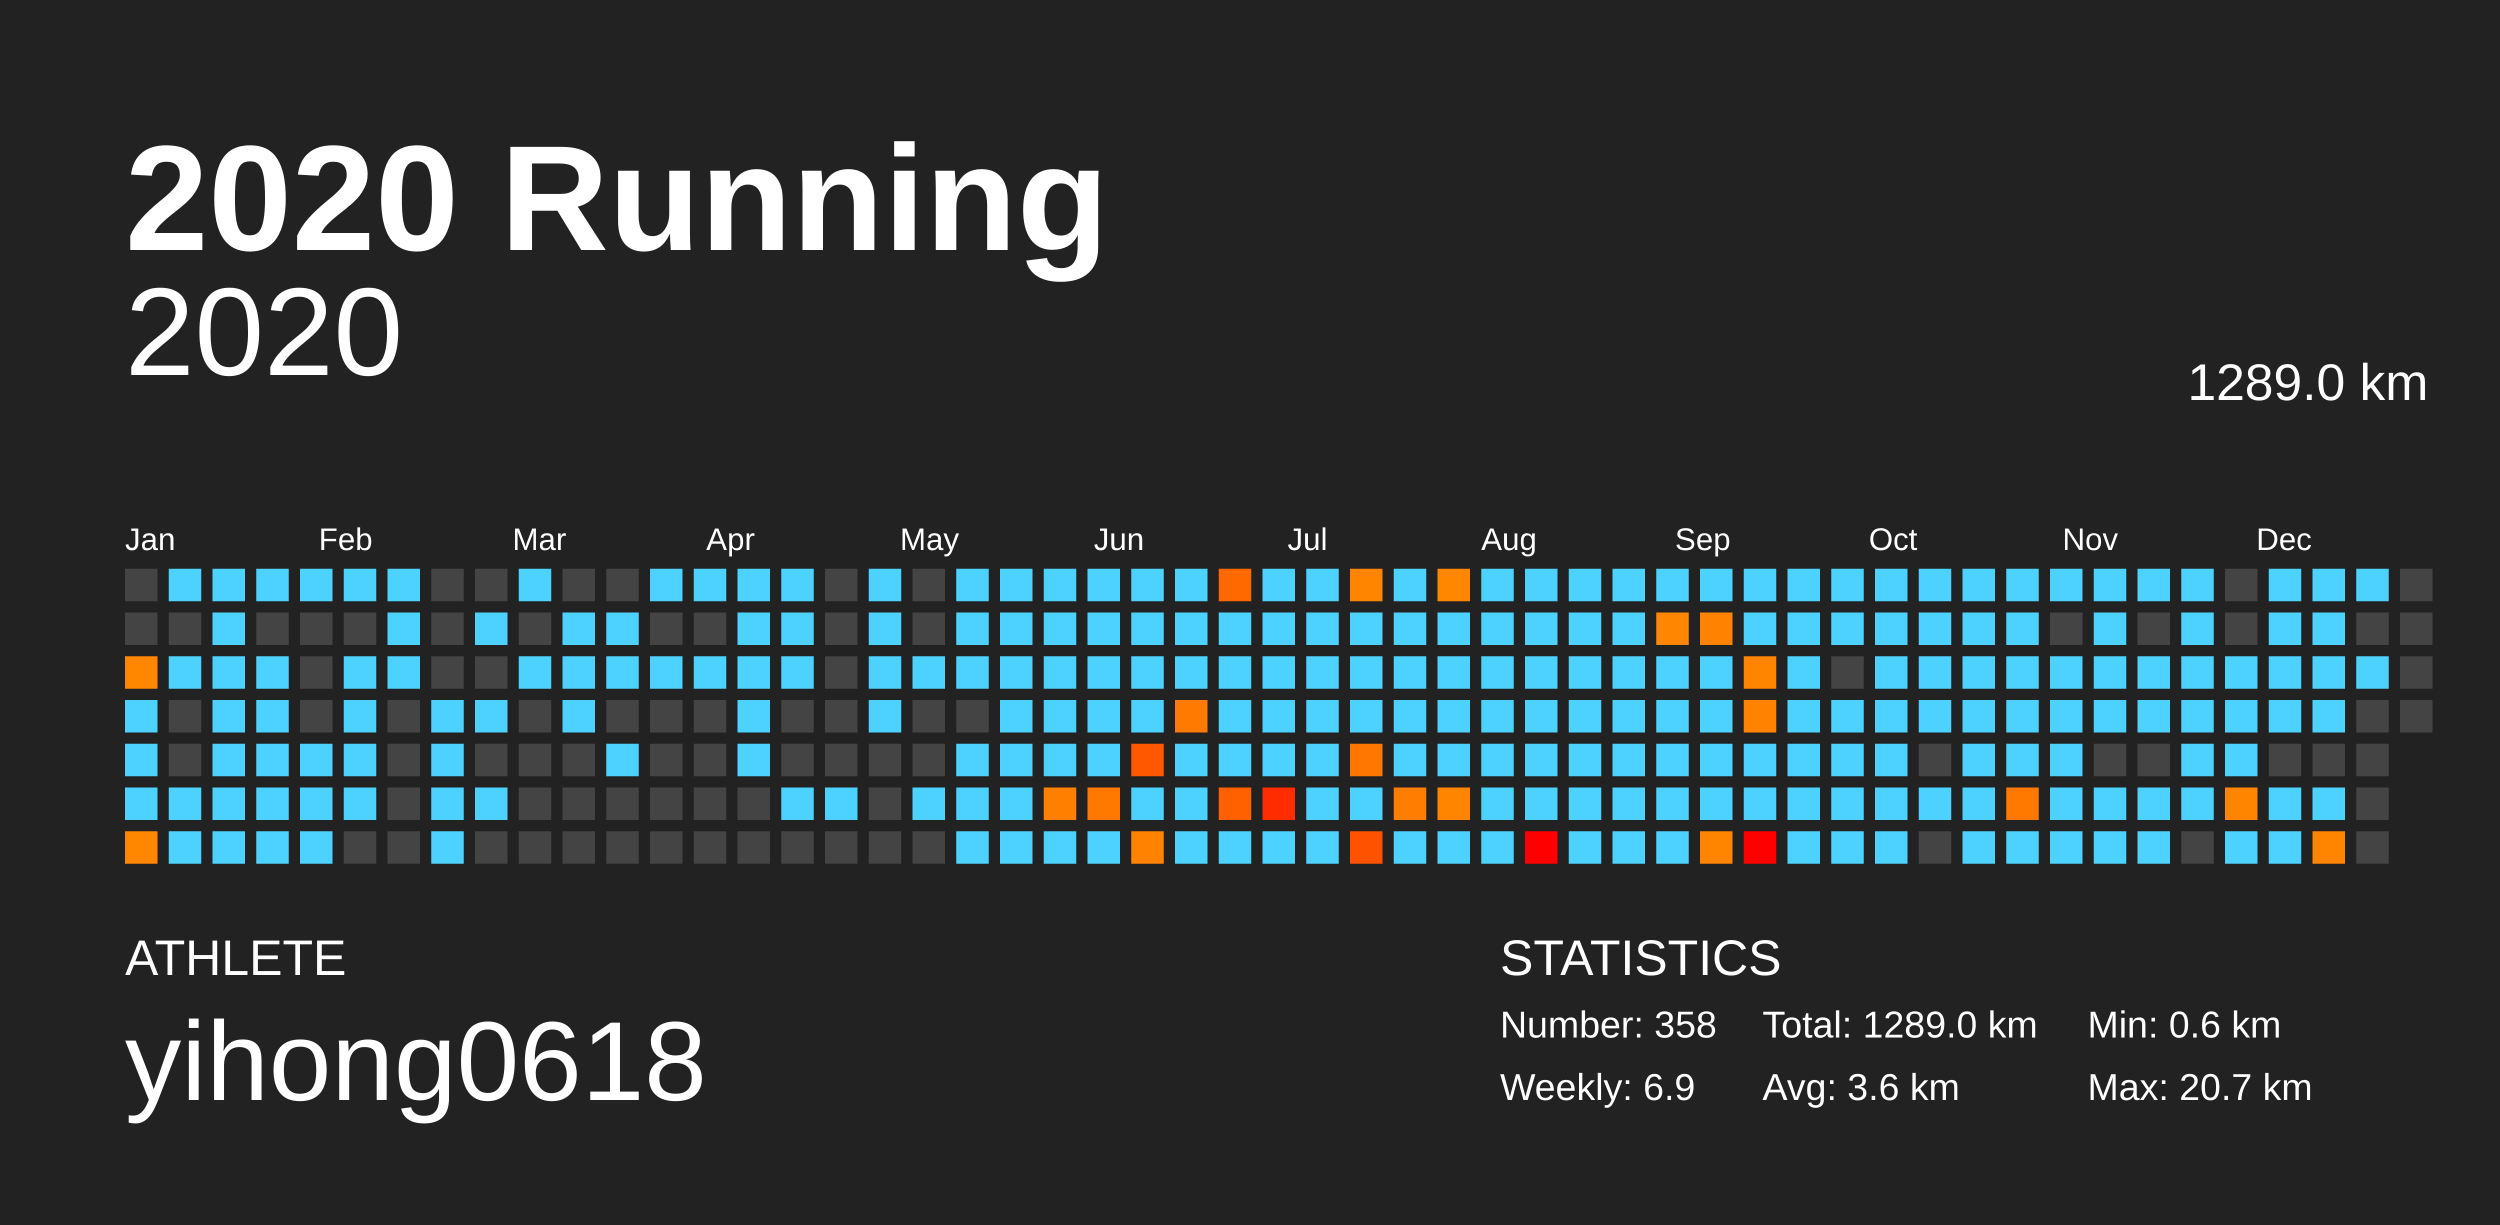
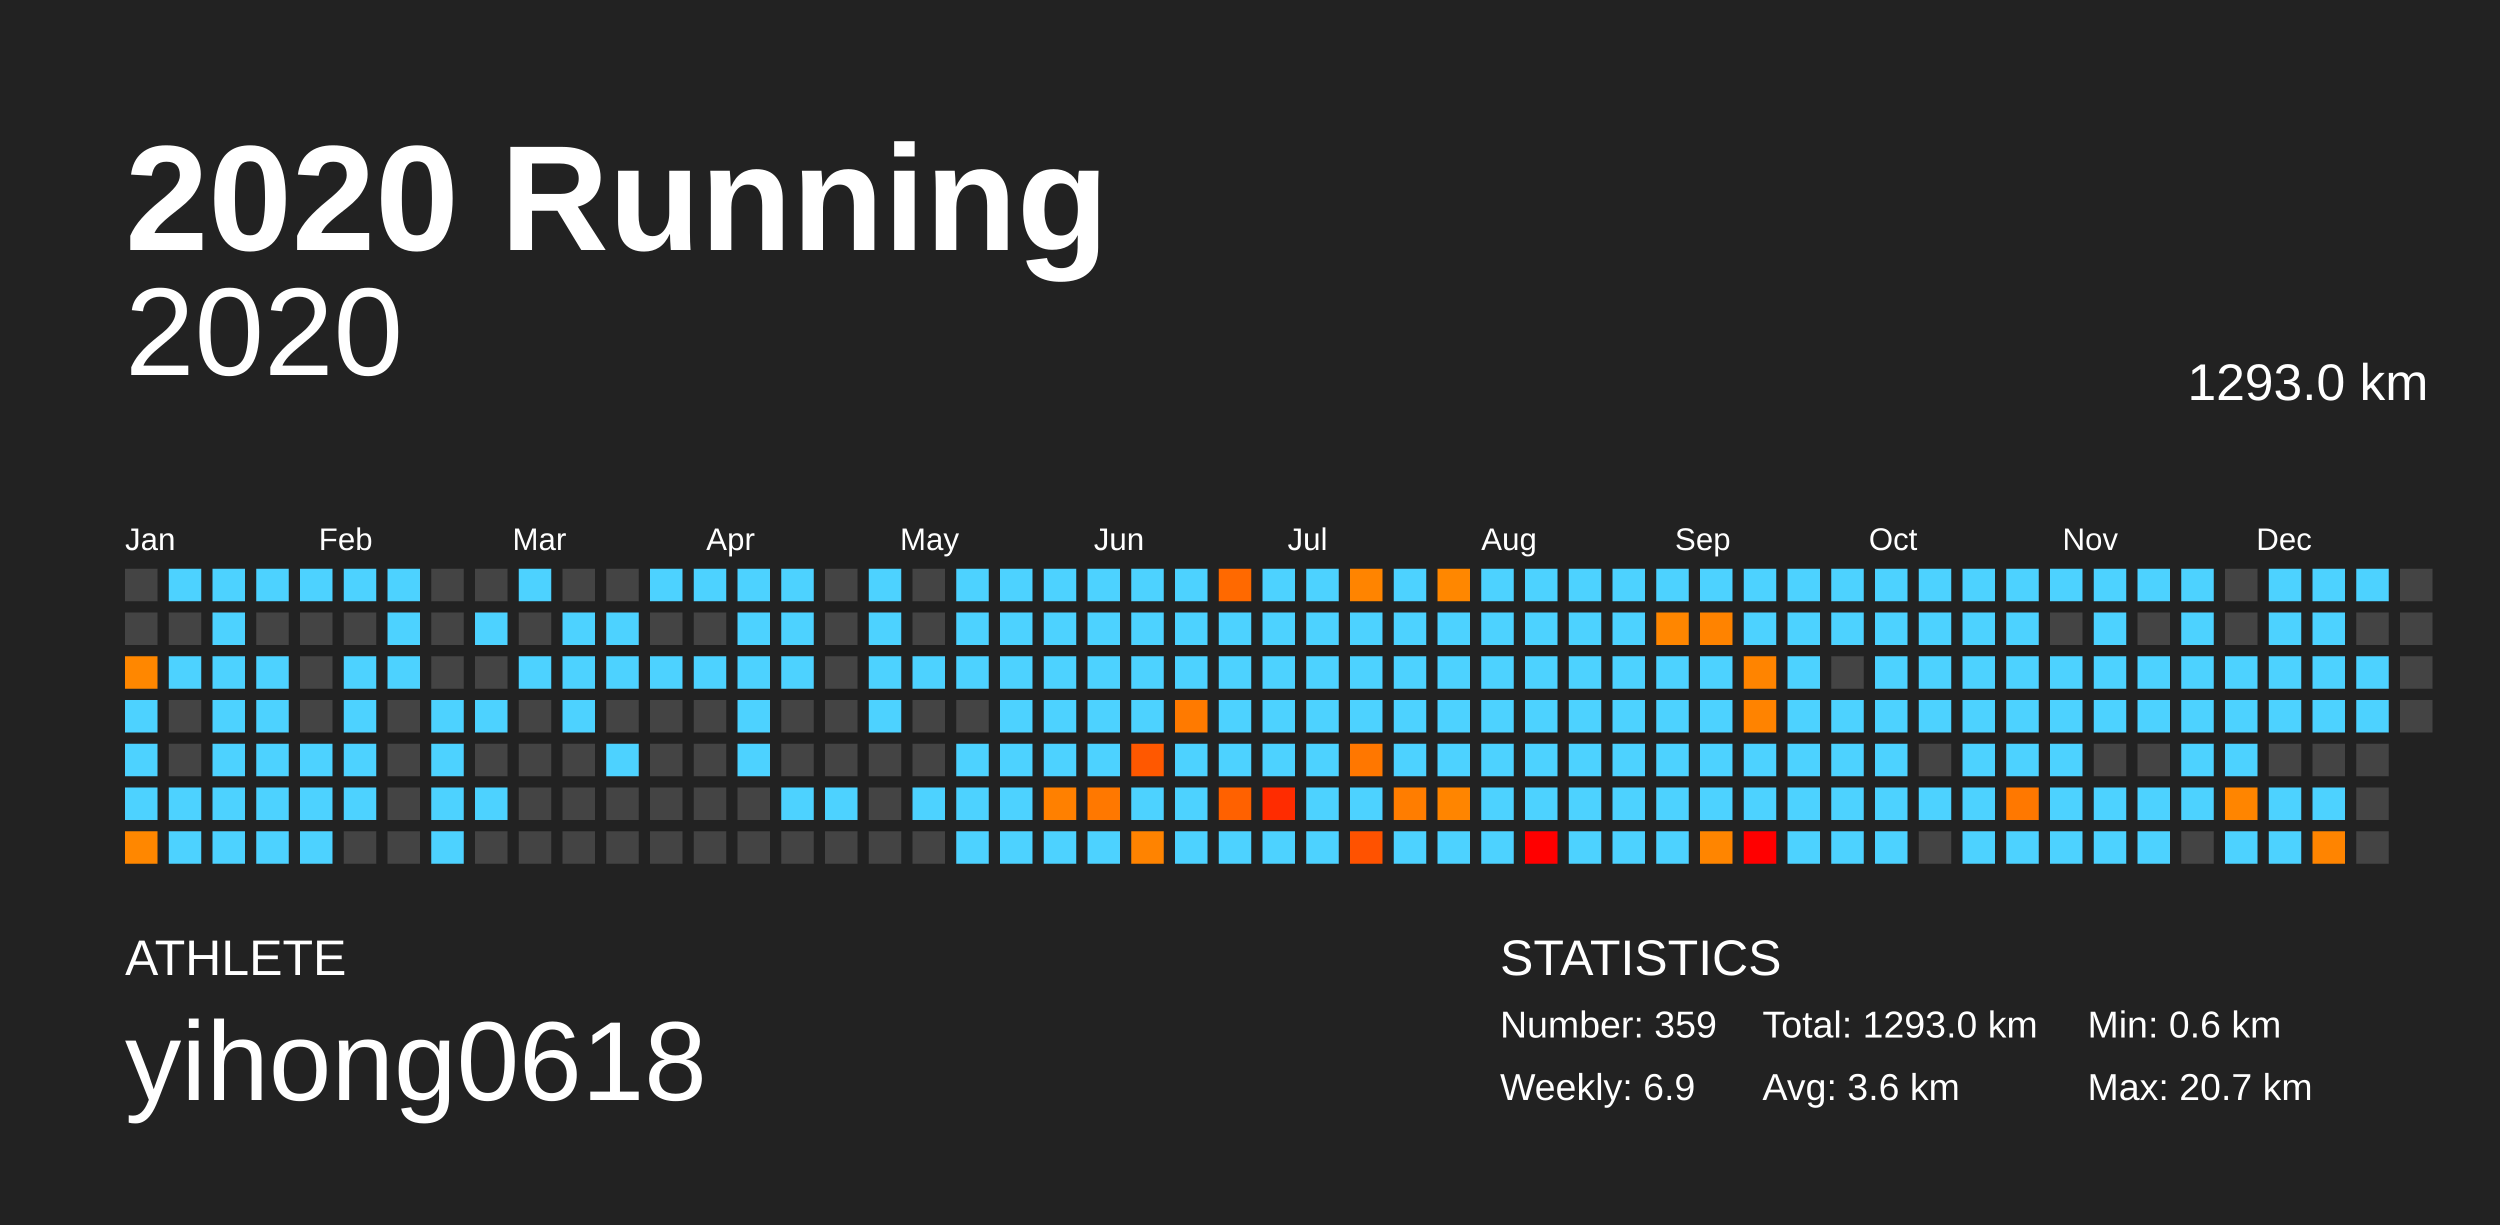
<svg xmlns="http://www.w3.org/2000/svg" baseProfile="full" height="98mm" version="1.1" viewBox="0,0,200,98" width="200mm">
  <defs />
  <rect fill="#222222" height="98" width="200" x="0" y="0" />
  <text fill="#FFFFFF" style="font-size:12px; font-family:Arial; font-weight:bold;" x="10" y="20">2020 Running</text>
  <text fill="#FFFFFF" style="font-size:4px; font-family:Arial" x="10" y="78">ATHLETE</text>
  <text fill="#FFFFFF" style="font-size:9px; font-family:Arial" x="10" y="88">yihong0618</text>
  <text fill="#FFFFFF" style="font-size:4px; font-family:Arial" x="120" y="78">STATISTICS</text>
-   <text fill="#FFFFFF" style="font-size:3px; font-family:Arial" x="120" y="83">Number: 358</text>
+   <text fill="#FFFFFF" style="font-size:3px; font-family:Arial" x="120" y="83">Number: 359</text>
  <text fill="#FFFFFF" style="font-size:3px; font-family:Arial" x="120" y="88">Weekly: 6.9</text>
-   <text fill="#FFFFFF" style="font-size:3px; font-family:Arial" x="141" y="83">Total: 1289.0 km</text>
+   <text fill="#FFFFFF" style="font-size:3px; font-family:Arial" x="141" y="83">Total: 1293.0 km</text>
  <text fill="#FFFFFF" style="font-size:3px; font-family:Arial" x="141" y="88">Avg: 3.6 km</text>
  <text fill="#FFFFFF" style="font-size:3px; font-family:Arial" x="167" y="83">Min: 0.6 km</text>
  <text fill="#FFFFFF" style="font-size:3px; font-family:Arial" x="167" y="88">Max: 20.7 km</text>
  <text alignment-baseline="hanging" fill="#FFFFFF" style="font-size:10.0px; font-family:Arial;" x="10" y="30">2020</text>
-   <text alignment-baseline="hanging" fill="#FFFFFF" style="font-size:4.125px; font-family:Arial;" x="175" y="32">1289.0 km</text>
+   <text alignment-baseline="hanging" fill="#FFFFFF" style="font-size:4.125px; font-family:Arial;" x="175" y="32">1293.0 km</text>
  <text fill="#FFFFFF" style="font-size:2.5px; font-family:Arial" x="10.0" y="44">Jan</text>
  <text fill="#FFFFFF" style="font-size:2.5px; font-family:Arial" x="25.5" y="44">Feb</text>
  <text fill="#FFFFFF" style="font-size:2.5px; font-family:Arial" x="41.0" y="44">Mar</text>
  <text fill="#FFFFFF" style="font-size:2.5px; font-family:Arial" x="56.5" y="44">Apr</text>
  <text fill="#FFFFFF" style="font-size:2.5px; font-family:Arial" x="72.0" y="44">May</text>
  <text fill="#FFFFFF" style="font-size:2.5px; font-family:Arial" x="87.5" y="44">Jun</text>
  <text fill="#FFFFFF" style="font-size:2.5px; font-family:Arial" x="103.0" y="44">Jul</text>
  <text fill="#FFFFFF" style="font-size:2.5px; font-family:Arial" x="118.5" y="44">Aug</text>
  <text fill="#FFFFFF" style="font-size:2.5px; font-family:Arial" x="134.0" y="44">Sep</text>
  <text fill="#FFFFFF" style="font-size:2.5px; font-family:Arial" x="149.5" y="44">Oct</text>
  <text fill="#FFFFFF" style="font-size:2.5px; font-family:Arial" x="165.0" y="44">Nov</text>
  <text fill="#FFFFFF" style="font-size:2.5px; font-family:Arial" x="180.5" y="44">Dec</text>
  <rect fill="#444444" height="2.6" width="2.6" x="10.0" y="45.5" />
  <rect fill="#444444" height="2.6" width="2.6" x="10.0" y="49.0" />
  <rect fill="#ff8700" height="2.6" width="2.6" x="10.0" y="52.5" />
  <rect fill="#4dd2ff" height="2.6" width="2.6" x="10.0" y="56.0" />
  <rect fill="#4dd2ff" height="2.6" width="2.6" x="10.0" y="59.5" />
  <rect fill="#4dd2ff" height="2.6" width="2.6" x="10.0" y="63.0" />
  <rect fill="#ff8700" height="2.6" width="2.6" x="10.0" y="66.5" />
  <rect fill="#4dd2ff" height="2.6" width="2.6" x="13.5" y="45.5" />
  <rect fill="#444444" height="2.6" width="2.6" x="13.5" y="49.0" />
  <rect fill="#4dd2ff" height="2.6" width="2.6" x="13.5" y="52.5" />
  <rect fill="#444444" height="2.6" width="2.6" x="13.5" y="56.0" />
  <rect fill="#444444" height="2.6" width="2.6" x="13.5" y="59.5" />
  <rect fill="#4dd2ff" height="2.6" width="2.6" x="13.5" y="63.0" />
  <rect fill="#4dd2ff" height="2.6" width="2.6" x="13.5" y="66.5" />
  <rect fill="#4dd2ff" height="2.6" width="2.6" x="17.0" y="45.5" />
  <rect fill="#4dd2ff" height="2.6" width="2.6" x="17.0" y="49.0" />
  <rect fill="#4dd2ff" height="2.6" width="2.6" x="17.0" y="52.5" />
  <rect fill="#4dd2ff" height="2.6" width="2.6" x="17.0" y="56.0" />
  <rect fill="#4dd2ff" height="2.6" width="2.6" x="17.0" y="59.5" />
  <rect fill="#4dd2ff" height="2.6" width="2.6" x="17.0" y="63.0" />
  <rect fill="#4dd2ff" height="2.6" width="2.6" x="17.0" y="66.5" />
  <rect fill="#4dd2ff" height="2.6" width="2.6" x="20.5" y="45.5" />
  <rect fill="#444444" height="2.6" width="2.6" x="20.5" y="49.0" />
  <rect fill="#4dd2ff" height="2.6" width="2.6" x="20.5" y="52.5" />
  <rect fill="#4dd2ff" height="2.6" width="2.6" x="20.5" y="56.0" />
  <rect fill="#4dd2ff" height="2.6" width="2.6" x="20.5" y="59.5" />
  <rect fill="#4dd2ff" height="2.6" width="2.6" x="20.5" y="63.0" />
  <rect fill="#4dd2ff" height="2.6" width="2.6" x="20.5" y="66.5" />
  <rect fill="#4dd2ff" height="2.6" width="2.6" x="24.0" y="45.5" />
  <rect fill="#444444" height="2.6" width="2.6" x="24.0" y="49.0" />
  <rect fill="#444444" height="2.6" width="2.6" x="24.0" y="52.5" />
  <rect fill="#444444" height="2.6" width="2.6" x="24.0" y="56.0" />
  <rect fill="#4dd2ff" height="2.6" width="2.6" x="24.0" y="59.5" />
  <rect fill="#4dd2ff" height="2.6" width="2.6" x="24.0" y="63.0" />
  <rect fill="#4dd2ff" height="2.6" width="2.6" x="24.0" y="66.5" />
  <rect fill="#4dd2ff" height="2.6" width="2.6" x="27.5" y="45.5" />
  <rect fill="#444444" height="2.6" width="2.6" x="27.5" y="49.0" />
  <rect fill="#4dd2ff" height="2.6" width="2.6" x="27.5" y="52.5" />
  <rect fill="#4dd2ff" height="2.6" width="2.6" x="27.5" y="56.0" />
  <rect fill="#4dd2ff" height="2.6" width="2.6" x="27.5" y="59.5" />
  <rect fill="#4dd2ff" height="2.6" width="2.6" x="27.5" y="63.0" />
  <rect fill="#444444" height="2.6" width="2.6" x="27.5" y="66.5" />
  <rect fill="#4dd2ff" height="2.6" width="2.6" x="31.0" y="45.5" />
  <rect fill="#4dd2ff" height="2.6" width="2.6" x="31.0" y="49.0" />
  <rect fill="#4dd2ff" height="2.6" width="2.6" x="31.0" y="52.5" />
  <rect fill="#444444" height="2.6" width="2.6" x="31.0" y="56.0" />
  <rect fill="#444444" height="2.6" width="2.6" x="31.0" y="59.5" />
  <rect fill="#444444" height="2.6" width="2.6" x="31.0" y="63.0" />
  <rect fill="#444444" height="2.6" width="2.6" x="31.0" y="66.5" />
  <rect fill="#444444" height="2.6" width="2.6" x="34.5" y="45.5" />
  <rect fill="#444444" height="2.6" width="2.6" x="34.5" y="49.0" />
  <rect fill="#444444" height="2.6" width="2.6" x="34.5" y="52.5" />
  <rect fill="#4dd2ff" height="2.6" width="2.6" x="34.5" y="56.0" />
  <rect fill="#4dd2ff" height="2.6" width="2.6" x="34.5" y="59.5" />
  <rect fill="#4dd2ff" height="2.6" width="2.6" x="34.5" y="63.0" />
  <rect fill="#4dd2ff" height="2.6" width="2.6" x="34.5" y="66.5" />
  <rect fill="#444444" height="2.6" width="2.6" x="38.0" y="45.5" />
  <rect fill="#4dd2ff" height="2.6" width="2.6" x="38.0" y="49.0" />
  <rect fill="#444444" height="2.6" width="2.6" x="38.0" y="52.5" />
  <rect fill="#4dd2ff" height="2.6" width="2.6" x="38.0" y="56.0" />
  <rect fill="#444444" height="2.6" width="2.6" x="38.0" y="59.5" />
  <rect fill="#4dd2ff" height="2.6" width="2.6" x="38.0" y="63.0" />
  <rect fill="#444444" height="2.6" width="2.6" x="38.0" y="66.5" />
  <rect fill="#4dd2ff" height="2.6" width="2.6" x="41.5" y="45.5" />
  <rect fill="#444444" height="2.6" width="2.6" x="41.5" y="49.0" />
  <rect fill="#4dd2ff" height="2.6" width="2.6" x="41.5" y="52.5" />
  <rect fill="#444444" height="2.6" width="2.6" x="41.5" y="56.0" />
  <rect fill="#444444" height="2.6" width="2.6" x="41.5" y="59.5" />
  <rect fill="#444444" height="2.6" width="2.6" x="41.5" y="63.0" />
  <rect fill="#444444" height="2.6" width="2.6" x="41.5" y="66.5" />
  <rect fill="#444444" height="2.6" width="2.6" x="45.0" y="45.5" />
  <rect fill="#4dd2ff" height="2.6" width="2.6" x="45.0" y="49.0" />
  <rect fill="#4dd2ff" height="2.6" width="2.6" x="45.0" y="52.5" />
  <rect fill="#4dd2ff" height="2.6" width="2.6" x="45.0" y="56.0" />
  <rect fill="#444444" height="2.6" width="2.6" x="45.0" y="59.5" />
  <rect fill="#444444" height="2.6" width="2.6" x="45.0" y="63.0" />
  <rect fill="#444444" height="2.6" width="2.6" x="45.0" y="66.5" />
  <rect fill="#444444" height="2.6" width="2.6" x="48.5" y="45.5" />
  <rect fill="#4dd2ff" height="2.6" width="2.6" x="48.5" y="49.0" />
  <rect fill="#4dd2ff" height="2.6" width="2.6" x="48.5" y="52.5" />
  <rect fill="#444444" height="2.6" width="2.6" x="48.5" y="56.0" />
  <rect fill="#4dd2ff" height="2.6" width="2.6" x="48.5" y="59.5" />
  <rect fill="#444444" height="2.6" width="2.6" x="48.5" y="63.0" />
  <rect fill="#444444" height="2.6" width="2.6" x="48.5" y="66.5" />
  <rect fill="#4dd2ff" height="2.6" width="2.6" x="52.0" y="45.5" />
  <rect fill="#444444" height="2.6" width="2.6" x="52.0" y="49.0" />
  <rect fill="#4dd2ff" height="2.6" width="2.6" x="52.0" y="52.5" />
  <rect fill="#444444" height="2.6" width="2.6" x="52.0" y="56.0" />
  <rect fill="#444444" height="2.6" width="2.6" x="52.0" y="59.5" />
  <rect fill="#444444" height="2.6" width="2.6" x="52.0" y="63.0" />
  <rect fill="#444444" height="2.6" width="2.6" x="52.0" y="66.5" />
  <rect fill="#4dd2ff" height="2.6" width="2.6" x="55.5" y="45.5" />
  <rect fill="#444444" height="2.6" width="2.6" x="55.5" y="49.0" />
  <rect fill="#4dd2ff" height="2.6" width="2.6" x="55.5" y="52.5" />
  <rect fill="#444444" height="2.6" width="2.6" x="55.5" y="56.0" />
  <rect fill="#444444" height="2.6" width="2.6" x="55.5" y="59.5" />
  <rect fill="#444444" height="2.6" width="2.6" x="55.5" y="63.0" />
  <rect fill="#444444" height="2.6" width="2.6" x="55.5" y="66.5" />
  <rect fill="#4dd2ff" height="2.6" width="2.6" x="59.0" y="45.5" />
  <rect fill="#4dd2ff" height="2.6" width="2.6" x="59.0" y="49.0" />
  <rect fill="#4dd2ff" height="2.6" width="2.6" x="59.0" y="52.5" />
  <rect fill="#4dd2ff" height="2.6" width="2.6" x="59.0" y="56.0" />
  <rect fill="#4dd2ff" height="2.6" width="2.6" x="59.0" y="59.5" />
  <rect fill="#444444" height="2.6" width="2.6" x="59.0" y="63.0" />
  <rect fill="#444444" height="2.6" width="2.6" x="59.0" y="66.5" />
  <rect fill="#4dd2ff" height="2.6" width="2.6" x="62.5" y="45.5" />
  <rect fill="#4dd2ff" height="2.6" width="2.6" x="62.5" y="49.0" />
  <rect fill="#4dd2ff" height="2.6" width="2.6" x="62.5" y="52.5" />
  <rect fill="#444444" height="2.6" width="2.6" x="62.5" y="56.0" />
  <rect fill="#444444" height="2.6" width="2.6" x="62.5" y="59.5" />
  <rect fill="#4dd2ff" height="2.6" width="2.6" x="62.5" y="63.0" />
  <rect fill="#444444" height="2.6" width="2.6" x="62.5" y="66.5" />
  <rect fill="#444444" height="2.6" width="2.6" x="66.0" y="45.5" />
  <rect fill="#444444" height="2.6" width="2.6" x="66.0" y="49.0" />
  <rect fill="#444444" height="2.6" width="2.6" x="66.0" y="52.5" />
  <rect fill="#444444" height="2.6" width="2.6" x="66.0" y="56.0" />
  <rect fill="#444444" height="2.6" width="2.6" x="66.0" y="59.5" />
  <rect fill="#4dd2ff" height="2.6" width="2.6" x="66.0" y="63.0" />
  <rect fill="#444444" height="2.6" width="2.6" x="66.0" y="66.5" />
  <rect fill="#4dd2ff" height="2.6" width="2.6" x="69.5" y="45.5" />
  <rect fill="#4dd2ff" height="2.6" width="2.6" x="69.5" y="49.0" />
  <rect fill="#4dd2ff" height="2.6" width="2.6" x="69.5" y="52.5" />
  <rect fill="#4dd2ff" height="2.6" width="2.6" x="69.5" y="56.0" />
  <rect fill="#444444" height="2.6" width="2.6" x="69.5" y="59.5" />
  <rect fill="#444444" height="2.6" width="2.6" x="69.5" y="63.0" />
  <rect fill="#444444" height="2.6" width="2.6" x="69.5" y="66.5" />
  <rect fill="#444444" height="2.6" width="2.6" x="73.0" y="45.5" />
  <rect fill="#444444" height="2.6" width="2.6" x="73.0" y="49.0" />
  <rect fill="#4dd2ff" height="2.6" width="2.6" x="73.0" y="52.5" />
  <rect fill="#444444" height="2.6" width="2.6" x="73.0" y="56.0" />
  <rect fill="#444444" height="2.6" width="2.6" x="73.0" y="59.5" />
  <rect fill="#4dd2ff" height="2.6" width="2.6" x="73.0" y="63.0" />
  <rect fill="#444444" height="2.6" width="2.6" x="73.0" y="66.5" />
  <rect fill="#4dd2ff" height="2.6" width="2.6" x="76.5" y="45.5" />
  <rect fill="#4dd2ff" height="2.6" width="2.6" x="76.5" y="49.0" />
  <rect fill="#4dd2ff" height="2.6" width="2.6" x="76.5" y="52.5" />
  <rect fill="#444444" height="2.6" width="2.6" x="76.5" y="56.0" />
  <rect fill="#4dd2ff" height="2.6" width="2.6" x="76.5" y="59.5" />
  <rect fill="#4dd2ff" height="2.6" width="2.6" x="76.5" y="63.0" />
  <rect fill="#4dd2ff" height="2.6" width="2.6" x="76.5" y="66.5" />
  <rect fill="#4dd2ff" height="2.6" width="2.6" x="80.0" y="45.5" />
  <rect fill="#4dd2ff" height="2.6" width="2.6" x="80.0" y="49.0" />
  <rect fill="#4dd2ff" height="2.6" width="2.6" x="80.0" y="52.5" />
  <rect fill="#4dd2ff" height="2.6" width="2.6" x="80.0" y="56.0" />
  <rect fill="#4dd2ff" height="2.6" width="2.6" x="80.0" y="59.5" />
  <rect fill="#4dd2ff" height="2.6" width="2.6" x="80.0" y="63.0" />
  <rect fill="#4dd2ff" height="2.6" width="2.6" x="80.0" y="66.5" />
  <rect fill="#4dd2ff" height="2.6" width="2.6" x="83.5" y="45.5" />
  <rect fill="#4dd2ff" height="2.6" width="2.6" x="83.5" y="49.0" />
  <rect fill="#4dd2ff" height="2.6" width="2.6" x="83.5" y="52.5" />
  <rect fill="#4dd2ff" height="2.6" width="2.6" x="83.5" y="56.0" />
  <rect fill="#4dd2ff" height="2.6" width="2.6" x="83.5" y="59.5" />
  <rect fill="#ff8000" height="2.6" width="2.6" x="83.5" y="63.0" />
  <rect fill="#4dd2ff" height="2.6" width="2.6" x="83.5" y="66.5" />
  <rect fill="#4dd2ff" height="2.6" width="2.6" x="87.0" y="45.5" />
  <rect fill="#4dd2ff" height="2.6" width="2.6" x="87.0" y="49.0" />
  <rect fill="#4dd2ff" height="2.6" width="2.6" x="87.0" y="52.5" />
  <rect fill="#4dd2ff" height="2.6" width="2.6" x="87.0" y="56.0" />
  <rect fill="#4dd2ff" height="2.6" width="2.6" x="87.0" y="59.5" />
  <rect fill="#ff7800" height="2.6" width="2.6" x="87.0" y="63.0" />
  <rect fill="#4dd2ff" height="2.6" width="2.6" x="87.0" y="66.5" />
  <rect fill="#4dd2ff" height="2.6" width="2.6" x="90.5" y="45.5" />
  <rect fill="#4dd2ff" height="2.6" width="2.6" x="90.5" y="49.0" />
  <rect fill="#4dd2ff" height="2.6" width="2.6" x="90.5" y="52.5" />
  <rect fill="#4dd2ff" height="2.6" width="2.6" x="90.5" y="56.0" />
  <rect fill="#ff5800" height="2.6" width="2.6" x="90.5" y="59.5" />
  <rect fill="#4dd2ff" height="2.6" width="2.6" x="90.5" y="63.0" />
  <rect fill="#ff8300" height="2.6" width="2.6" x="90.5" y="66.5" />
  <rect fill="#4dd2ff" height="2.6" width="2.6" x="94.0" y="45.5" />
  <rect fill="#4dd2ff" height="2.6" width="2.6" x="94.0" y="49.0" />
  <rect fill="#4dd2ff" height="2.6" width="2.6" x="94.0" y="52.5" />
  <rect fill="#ff7a00" height="2.6" width="2.6" x="94.0" y="56.0" />
  <rect fill="#4dd2ff" height="2.6" width="2.6" x="94.0" y="59.5" />
  <rect fill="#4dd2ff" height="2.6" width="2.6" x="94.0" y="63.0" />
  <rect fill="#4dd2ff" height="2.6" width="2.6" x="94.0" y="66.5" />
  <rect fill="#ff6900" height="2.6" width="2.6" x="97.5" y="45.5" />
  <rect fill="#4dd2ff" height="2.6" width="2.6" x="97.5" y="49.0" />
  <rect fill="#4dd2ff" height="2.6" width="2.6" x="97.5" y="52.5" />
  <rect fill="#4dd2ff" height="2.6" width="2.6" x="97.5" y="56.0" />
  <rect fill="#4dd2ff" height="2.6" width="2.6" x="97.5" y="59.5" />
  <rect fill="#ff6100" height="2.6" width="2.6" x="97.5" y="63.0" />
  <rect fill="#4dd2ff" height="2.6" width="2.6" x="97.5" y="66.5" />
  <rect fill="#4dd2ff" height="2.6" width="2.6" x="101.0" y="45.5" />
  <rect fill="#4dd2ff" height="2.6" width="2.6" x="101.0" y="49.0" />
  <rect fill="#4dd2ff" height="2.6" width="2.6" x="101.0" y="52.5" />
  <rect fill="#4dd2ff" height="2.6" width="2.6" x="101.0" y="56.0" />
  <rect fill="#4dd2ff" height="2.6" width="2.6" x="101.0" y="59.5" />
  <rect fill="#ff2c00" height="2.6" width="2.6" x="101.0" y="63.0" />
  <rect fill="#4dd2ff" height="2.6" width="2.6" x="101.0" y="66.5" />
  <rect fill="#4dd2ff" height="2.6" width="2.6" x="104.5" y="45.5" />
  <rect fill="#4dd2ff" height="2.6" width="2.6" x="104.5" y="49.0" />
  <rect fill="#4dd2ff" height="2.6" width="2.6" x="104.5" y="52.5" />
  <rect fill="#4dd2ff" height="2.6" width="2.6" x="104.5" y="56.0" />
  <rect fill="#4dd2ff" height="2.6" width="2.6" x="104.5" y="59.5" />
  <rect fill="#4dd2ff" height="2.6" width="2.6" x="104.5" y="63.0" />
  <rect fill="#4dd2ff" height="2.6" width="2.6" x="104.5" y="66.5" />
  <rect fill="#ff8400" height="2.6" width="2.6" x="108.0" y="45.5" />
  <rect fill="#4dd2ff" height="2.6" width="2.6" x="108.0" y="49.0" />
  <rect fill="#4dd2ff" height="2.6" width="2.6" x="108.0" y="52.5" />
  <rect fill="#4dd2ff" height="2.6" width="2.6" x="108.0" y="56.0" />
  <rect fill="#ff7700" height="2.6" width="2.6" x="108.0" y="59.5" />
  <rect fill="#4dd2ff" height="2.6" width="2.6" x="108.0" y="63.0" />
  <rect fill="#ff5200" height="2.6" width="2.6" x="108.0" y="66.5" />
  <rect fill="#4dd2ff" height="2.6" width="2.6" x="111.5" y="45.5" />
  <rect fill="#4dd2ff" height="2.6" width="2.6" x="111.5" y="49.0" />
  <rect fill="#4dd2ff" height="2.6" width="2.6" x="111.5" y="52.5" />
  <rect fill="#4dd2ff" height="2.6" width="2.6" x="111.5" y="56.0" />
  <rect fill="#4dd2ff" height="2.6" width="2.6" x="111.5" y="59.5" />
  <rect fill="#ff7d00" height="2.6" width="2.6" x="111.5" y="63.0" />
  <rect fill="#4dd2ff" height="2.6" width="2.6" x="111.5" y="66.5" />
  <rect fill="#ff8700" height="2.6" width="2.6" x="115.0" y="45.5" />
  <rect fill="#4dd2ff" height="2.6" width="2.6" x="115.0" y="49.0" />
  <rect fill="#4dd2ff" height="2.6" width="2.6" x="115.0" y="52.5" />
  <rect fill="#4dd2ff" height="2.6" width="2.6" x="115.0" y="56.0" />
  <rect fill="#4dd2ff" height="2.6" width="2.6" x="115.0" y="59.5" />
  <rect fill="#ff8500" height="2.6" width="2.6" x="115.0" y="63.0" />
  <rect fill="#4dd2ff" height="2.6" width="2.6" x="115.0" y="66.5" />
  <rect fill="#4dd2ff" height="2.6" width="2.6" x="118.5" y="45.5" />
  <rect fill="#4dd2ff" height="2.6" width="2.6" x="118.5" y="49.0" />
  <rect fill="#4dd2ff" height="2.6" width="2.6" x="118.5" y="52.5" />
  <rect fill="#4dd2ff" height="2.6" width="2.6" x="118.5" y="56.0" />
  <rect fill="#4dd2ff" height="2.6" width="2.6" x="118.5" y="59.5" />
  <rect fill="#4dd2ff" height="2.6" width="2.6" x="118.5" y="63.0" />
  <rect fill="#4dd2ff" height="2.6" width="2.6" x="118.5" y="66.5" />
  <rect fill="#4dd2ff" height="2.6" width="2.6" x="122.0" y="45.5" />
  <rect fill="#4dd2ff" height="2.6" width="2.6" x="122.0" y="49.0" />
  <rect fill="#4dd2ff" height="2.6" width="2.6" x="122.0" y="52.5" />
  <rect fill="#4dd2ff" height="2.6" width="2.6" x="122.0" y="56.0" />
  <rect fill="#4dd2ff" height="2.6" width="2.6" x="122.0" y="59.5" />
  <rect fill="#4dd2ff" height="2.6" width="2.6" x="122.0" y="63.0" />
  <rect fill="red" height="2.6" width="2.6" x="122.0" y="66.5" />
  <rect fill="#4dd2ff" height="2.6" width="2.6" x="125.5" y="45.5" />
  <rect fill="#4dd2ff" height="2.6" width="2.6" x="125.5" y="49.0" />
  <rect fill="#4dd2ff" height="2.6" width="2.6" x="125.5" y="52.5" />
  <rect fill="#4dd2ff" height="2.6" width="2.6" x="125.5" y="56.0" />
  <rect fill="#4dd2ff" height="2.6" width="2.6" x="125.5" y="59.5" />
  <rect fill="#4dd2ff" height="2.6" width="2.6" x="125.5" y="63.0" />
  <rect fill="#4dd2ff" height="2.6" width="2.6" x="125.5" y="66.5" />
  <rect fill="#4dd2ff" height="2.6" width="2.6" x="129.0" y="45.5" />
  <rect fill="#4dd2ff" height="2.6" width="2.6" x="129.0" y="49.0" />
  <rect fill="#4dd2ff" height="2.6" width="2.6" x="129.0" y="52.5" />
  <rect fill="#4dd2ff" height="2.6" width="2.6" x="129.0" y="56.0" />
  <rect fill="#4dd2ff" height="2.6" width="2.6" x="129.0" y="59.5" />
  <rect fill="#4dd2ff" height="2.6" width="2.6" x="129.0" y="63.0" />
  <rect fill="#4dd2ff" height="2.6" width="2.6" x="129.0" y="66.5" />
  <rect fill="#4dd2ff" height="2.6" width="2.6" x="132.5" y="45.5" />
  <rect fill="#ff8600" height="2.6" width="2.6" x="132.5" y="49.0" />
  <rect fill="#4dd2ff" height="2.6" width="2.6" x="132.5" y="52.5" />
  <rect fill="#4dd2ff" height="2.6" width="2.6" x="132.5" y="56.0" />
  <rect fill="#4dd2ff" height="2.6" width="2.6" x="132.5" y="59.5" />
  <rect fill="#4dd2ff" height="2.6" width="2.6" x="132.5" y="63.0" />
  <rect fill="#4dd2ff" height="2.6" width="2.6" x="132.5" y="66.5" />
  <rect fill="#4dd2ff" height="2.6" width="2.6" x="136.0" y="45.5" />
  <rect fill="#ff8300" height="2.6" width="2.6" x="136.0" y="49.0" />
  <rect fill="#4dd2ff" height="2.6" width="2.6" x="136.0" y="52.5" />
  <rect fill="#4dd2ff" height="2.6" width="2.6" x="136.0" y="56.0" />
  <rect fill="#4dd2ff" height="2.6" width="2.6" x="136.0" y="59.5" />
  <rect fill="#4dd2ff" height="2.6" width="2.6" x="136.0" y="63.0" />
  <rect fill="#ff8500" height="2.6" width="2.6" x="136.0" y="66.5" />
  <rect fill="#4dd2ff" height="2.6" width="2.6" x="139.5" y="45.5" />
  <rect fill="#4dd2ff" height="2.6" width="2.6" x="139.5" y="49.0" />
  <rect fill="#ff8400" height="2.6" width="2.6" x="139.5" y="52.5" />
  <rect fill="#ff8300" height="2.6" width="2.6" x="139.5" y="56.0" />
  <rect fill="#4dd2ff" height="2.6" width="2.6" x="139.5" y="59.5" />
  <rect fill="#4dd2ff" height="2.6" width="2.6" x="139.5" y="63.0" />
  <rect fill="red" height="2.6" width="2.6" x="139.5" y="66.5" />
  <rect fill="#4dd2ff" height="2.6" width="2.6" x="143.0" y="45.5" />
  <rect fill="#4dd2ff" height="2.6" width="2.6" x="143.0" y="49.0" />
  <rect fill="#4dd2ff" height="2.6" width="2.6" x="143.0" y="52.5" />
  <rect fill="#4dd2ff" height="2.6" width="2.6" x="143.0" y="56.0" />
  <rect fill="#4dd2ff" height="2.6" width="2.6" x="143.0" y="59.5" />
  <rect fill="#4dd2ff" height="2.6" width="2.6" x="143.0" y="63.0" />
  <rect fill="#4dd2ff" height="2.6" width="2.6" x="143.0" y="66.5" />
  <rect fill="#4dd2ff" height="2.6" width="2.6" x="146.5" y="45.5" />
  <rect fill="#4dd2ff" height="2.6" width="2.6" x="146.5" y="49.0" />
  <rect fill="#444444" height="2.6" width="2.6" x="146.5" y="52.5" />
  <rect fill="#4dd2ff" height="2.6" width="2.6" x="146.5" y="56.0" />
  <rect fill="#4dd2ff" height="2.6" width="2.6" x="146.5" y="59.5" />
  <rect fill="#4dd2ff" height="2.6" width="2.6" x="146.5" y="63.0" />
  <rect fill="#4dd2ff" height="2.6" width="2.6" x="146.5" y="66.5" />
  <rect fill="#4dd2ff" height="2.6" width="2.6" x="150.0" y="45.5" />
  <rect fill="#4dd2ff" height="2.6" width="2.6" x="150.0" y="49.0" />
  <rect fill="#4dd2ff" height="2.6" width="2.6" x="150.0" y="52.5" />
  <rect fill="#4dd2ff" height="2.6" width="2.6" x="150.0" y="56.0" />
  <rect fill="#4dd2ff" height="2.6" width="2.6" x="150.0" y="59.5" />
  <rect fill="#4dd2ff" height="2.6" width="2.6" x="150.0" y="63.0" />
  <rect fill="#4dd2ff" height="2.6" width="2.6" x="150.0" y="66.5" />
  <rect fill="#4dd2ff" height="2.6" width="2.6" x="153.5" y="45.5" />
  <rect fill="#4dd2ff" height="2.6" width="2.6" x="153.5" y="49.0" />
  <rect fill="#4dd2ff" height="2.6" width="2.6" x="153.5" y="52.5" />
  <rect fill="#4dd2ff" height="2.6" width="2.6" x="153.5" y="56.0" />
  <rect fill="#444444" height="2.6" width="2.6" x="153.5" y="59.5" />
  <rect fill="#4dd2ff" height="2.6" width="2.6" x="153.5" y="63.0" />
  <rect fill="#444444" height="2.6" width="2.6" x="153.5" y="66.5" />
  <rect fill="#4dd2ff" height="2.6" width="2.6" x="157.0" y="45.5" />
  <rect fill="#4dd2ff" height="2.6" width="2.6" x="157.0" y="49.0" />
  <rect fill="#4dd2ff" height="2.6" width="2.6" x="157.0" y="52.5" />
  <rect fill="#4dd2ff" height="2.6" width="2.6" x="157.0" y="56.0" />
  <rect fill="#4dd2ff" height="2.6" width="2.6" x="157.0" y="59.5" />
  <rect fill="#4dd2ff" height="2.6" width="2.6" x="157.0" y="63.0" />
  <rect fill="#4dd2ff" height="2.6" width="2.6" x="157.0" y="66.5" />
  <rect fill="#4dd2ff" height="2.6" width="2.6" x="160.5" y="45.5" />
  <rect fill="#4dd2ff" height="2.6" width="2.6" x="160.5" y="49.0" />
  <rect fill="#4dd2ff" height="2.6" width="2.6" x="160.5" y="52.5" />
  <rect fill="#4dd2ff" height="2.6" width="2.6" x="160.5" y="56.0" />
  <rect fill="#4dd2ff" height="2.6" width="2.6" x="160.5" y="59.5" />
  <rect fill="#ff7800" height="2.6" width="2.6" x="160.5" y="63.0" />
  <rect fill="#4dd2ff" height="2.6" width="2.6" x="160.5" y="66.5" />
  <rect fill="#4dd2ff" height="2.6" width="2.6" x="164.0" y="45.5" />
  <rect fill="#444444" height="2.6" width="2.6" x="164.0" y="49.0" />
  <rect fill="#4dd2ff" height="2.6" width="2.6" x="164.0" y="52.5" />
  <rect fill="#4dd2ff" height="2.6" width="2.6" x="164.0" y="56.0" />
  <rect fill="#4dd2ff" height="2.6" width="2.6" x="164.0" y="59.5" />
  <rect fill="#4dd2ff" height="2.6" width="2.6" x="164.0" y="63.0" />
  <rect fill="#4dd2ff" height="2.6" width="2.6" x="164.0" y="66.5" />
  <rect fill="#4dd2ff" height="2.6" width="2.6" x="167.5" y="45.5" />
  <rect fill="#4dd2ff" height="2.6" width="2.6" x="167.5" y="49.0" />
  <rect fill="#4dd2ff" height="2.6" width="2.6" x="167.5" y="52.5" />
  <rect fill="#4dd2ff" height="2.6" width="2.6" x="167.5" y="56.0" />
  <rect fill="#444444" height="2.6" width="2.6" x="167.5" y="59.5" />
  <rect fill="#4dd2ff" height="2.6" width="2.6" x="167.5" y="63.0" />
  <rect fill="#4dd2ff" height="2.6" width="2.6" x="167.5" y="66.5" />
  <rect fill="#4dd2ff" height="2.6" width="2.6" x="171.0" y="45.5" />
  <rect fill="#444444" height="2.6" width="2.6" x="171.0" y="49.0" />
  <rect fill="#4dd2ff" height="2.6" width="2.6" x="171.0" y="52.5" />
  <rect fill="#4dd2ff" height="2.6" width="2.6" x="171.0" y="56.0" />
  <rect fill="#444444" height="2.6" width="2.6" x="171.0" y="59.5" />
  <rect fill="#4dd2ff" height="2.6" width="2.6" x="171.0" y="63.0" />
  <rect fill="#4dd2ff" height="2.6" width="2.6" x="171.0" y="66.5" />
  <rect fill="#4dd2ff" height="2.6" width="2.6" x="174.5" y="45.5" />
  <rect fill="#4dd2ff" height="2.6" width="2.6" x="174.5" y="49.0" />
  <rect fill="#4dd2ff" height="2.6" width="2.6" x="174.5" y="52.5" />
  <rect fill="#4dd2ff" height="2.6" width="2.6" x="174.5" y="56.0" />
  <rect fill="#4dd2ff" height="2.6" width="2.6" x="174.5" y="59.5" />
  <rect fill="#4dd2ff" height="2.6" width="2.6" x="174.5" y="63.0" />
  <rect fill="#444444" height="2.6" width="2.6" x="174.5" y="66.5" />
  <rect fill="#444444" height="2.6" width="2.6" x="178.0" y="45.5" />
  <rect fill="#444444" height="2.6" width="2.6" x="178.0" y="49.0" />
  <rect fill="#4dd2ff" height="2.6" width="2.6" x="178.0" y="52.5" />
  <rect fill="#4dd2ff" height="2.6" width="2.6" x="178.0" y="56.0" />
  <rect fill="#4dd2ff" height="2.6" width="2.6" x="178.0" y="59.5" />
  <rect fill="#ff8500" height="2.6" width="2.6" x="178.0" y="63.0" />
  <rect fill="#4dd2ff" height="2.6" width="2.6" x="178.0" y="66.5" />
  <rect fill="#4dd2ff" height="2.6" width="2.6" x="181.5" y="45.5" />
  <rect fill="#4dd2ff" height="2.6" width="2.6" x="181.5" y="49.0" />
  <rect fill="#4dd2ff" height="2.6" width="2.6" x="181.5" y="52.5" />
  <rect fill="#4dd2ff" height="2.6" width="2.6" x="181.5" y="56.0" />
  <rect fill="#444444" height="2.6" width="2.6" x="181.5" y="59.5" />
  <rect fill="#4dd2ff" height="2.6" width="2.6" x="181.5" y="63.0" />
  <rect fill="#4dd2ff" height="2.6" width="2.6" x="181.5" y="66.5" />
  <rect fill="#4dd2ff" height="2.6" width="2.6" x="185.0" y="45.5" />
  <rect fill="#4dd2ff" height="2.6" width="2.6" x="185.0" y="49.0" />
  <rect fill="#4dd2ff" height="2.6" width="2.6" x="185.0" y="52.5" />
  <rect fill="#4dd2ff" height="2.6" width="2.6" x="185.0" y="56.0" />
  <rect fill="#444444" height="2.6" width="2.6" x="185.0" y="59.5" />
  <rect fill="#4dd2ff" height="2.6" width="2.6" x="185.0" y="63.0" />
  <rect fill="#ff8400" height="2.6" width="2.6" x="185.0" y="66.5" />
  <rect fill="#4dd2ff" height="2.6" width="2.6" x="188.5" y="45.5" />
  <rect fill="#444444" height="2.6" width="2.6" x="188.5" y="49.0" />
  <rect fill="#4dd2ff" height="2.6" width="2.6" x="188.5" y="52.5" />
-   <rect fill="#444444" height="2.6" width="2.6" x="188.5" y="56.0" />
+   <rect fill="#4dd2ff" height="2.6" width="2.6" x="188.5" y="56.0" />
  <rect fill="#444444" height="2.6" width="2.6" x="188.5" y="59.5" />
  <rect fill="#444444" height="2.6" width="2.6" x="188.5" y="63.0" />
  <rect fill="#444444" height="2.6" width="2.6" x="188.5" y="66.5" />
  <rect fill="#444444" height="2.6" width="2.6" x="192.0" y="45.5" />
  <rect fill="#444444" height="2.6" width="2.6" x="192.0" y="49.0" />
  <rect fill="#444444" height="2.6" width="2.6" x="192.0" y="52.5" />
  <rect fill="#444444" height="2.6" width="2.6" x="192.0" y="56.0" />
</svg>
